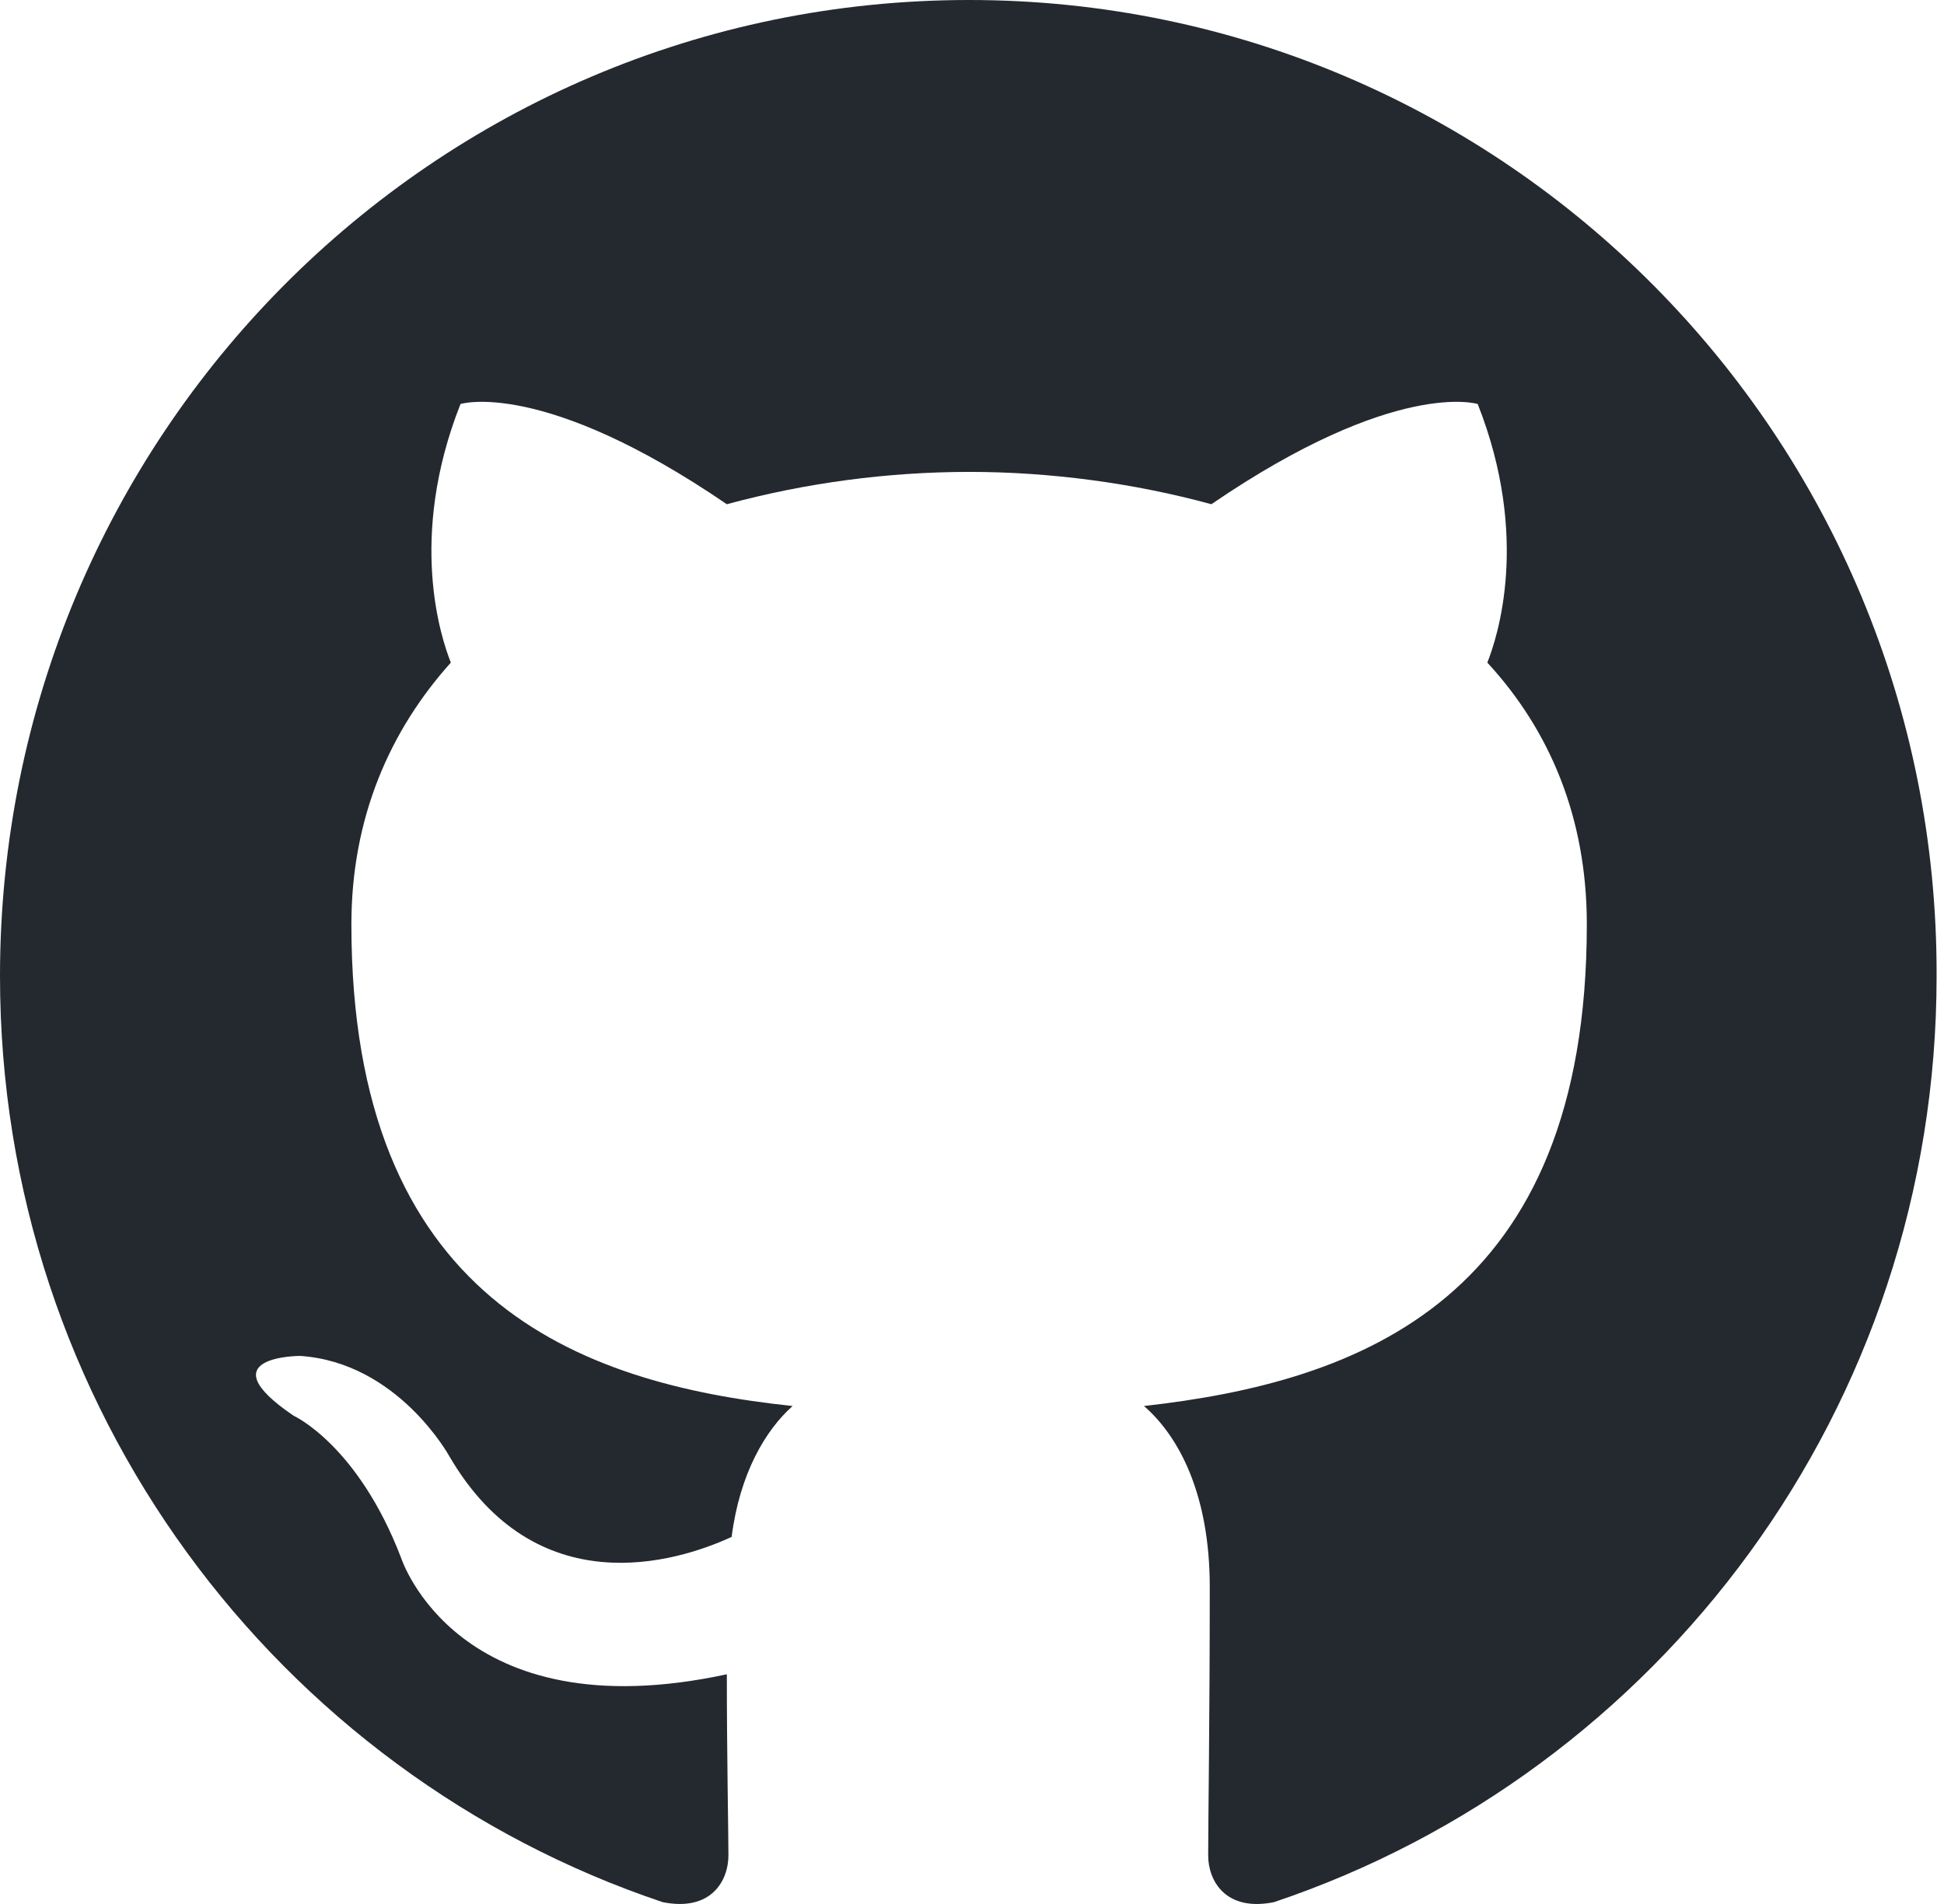
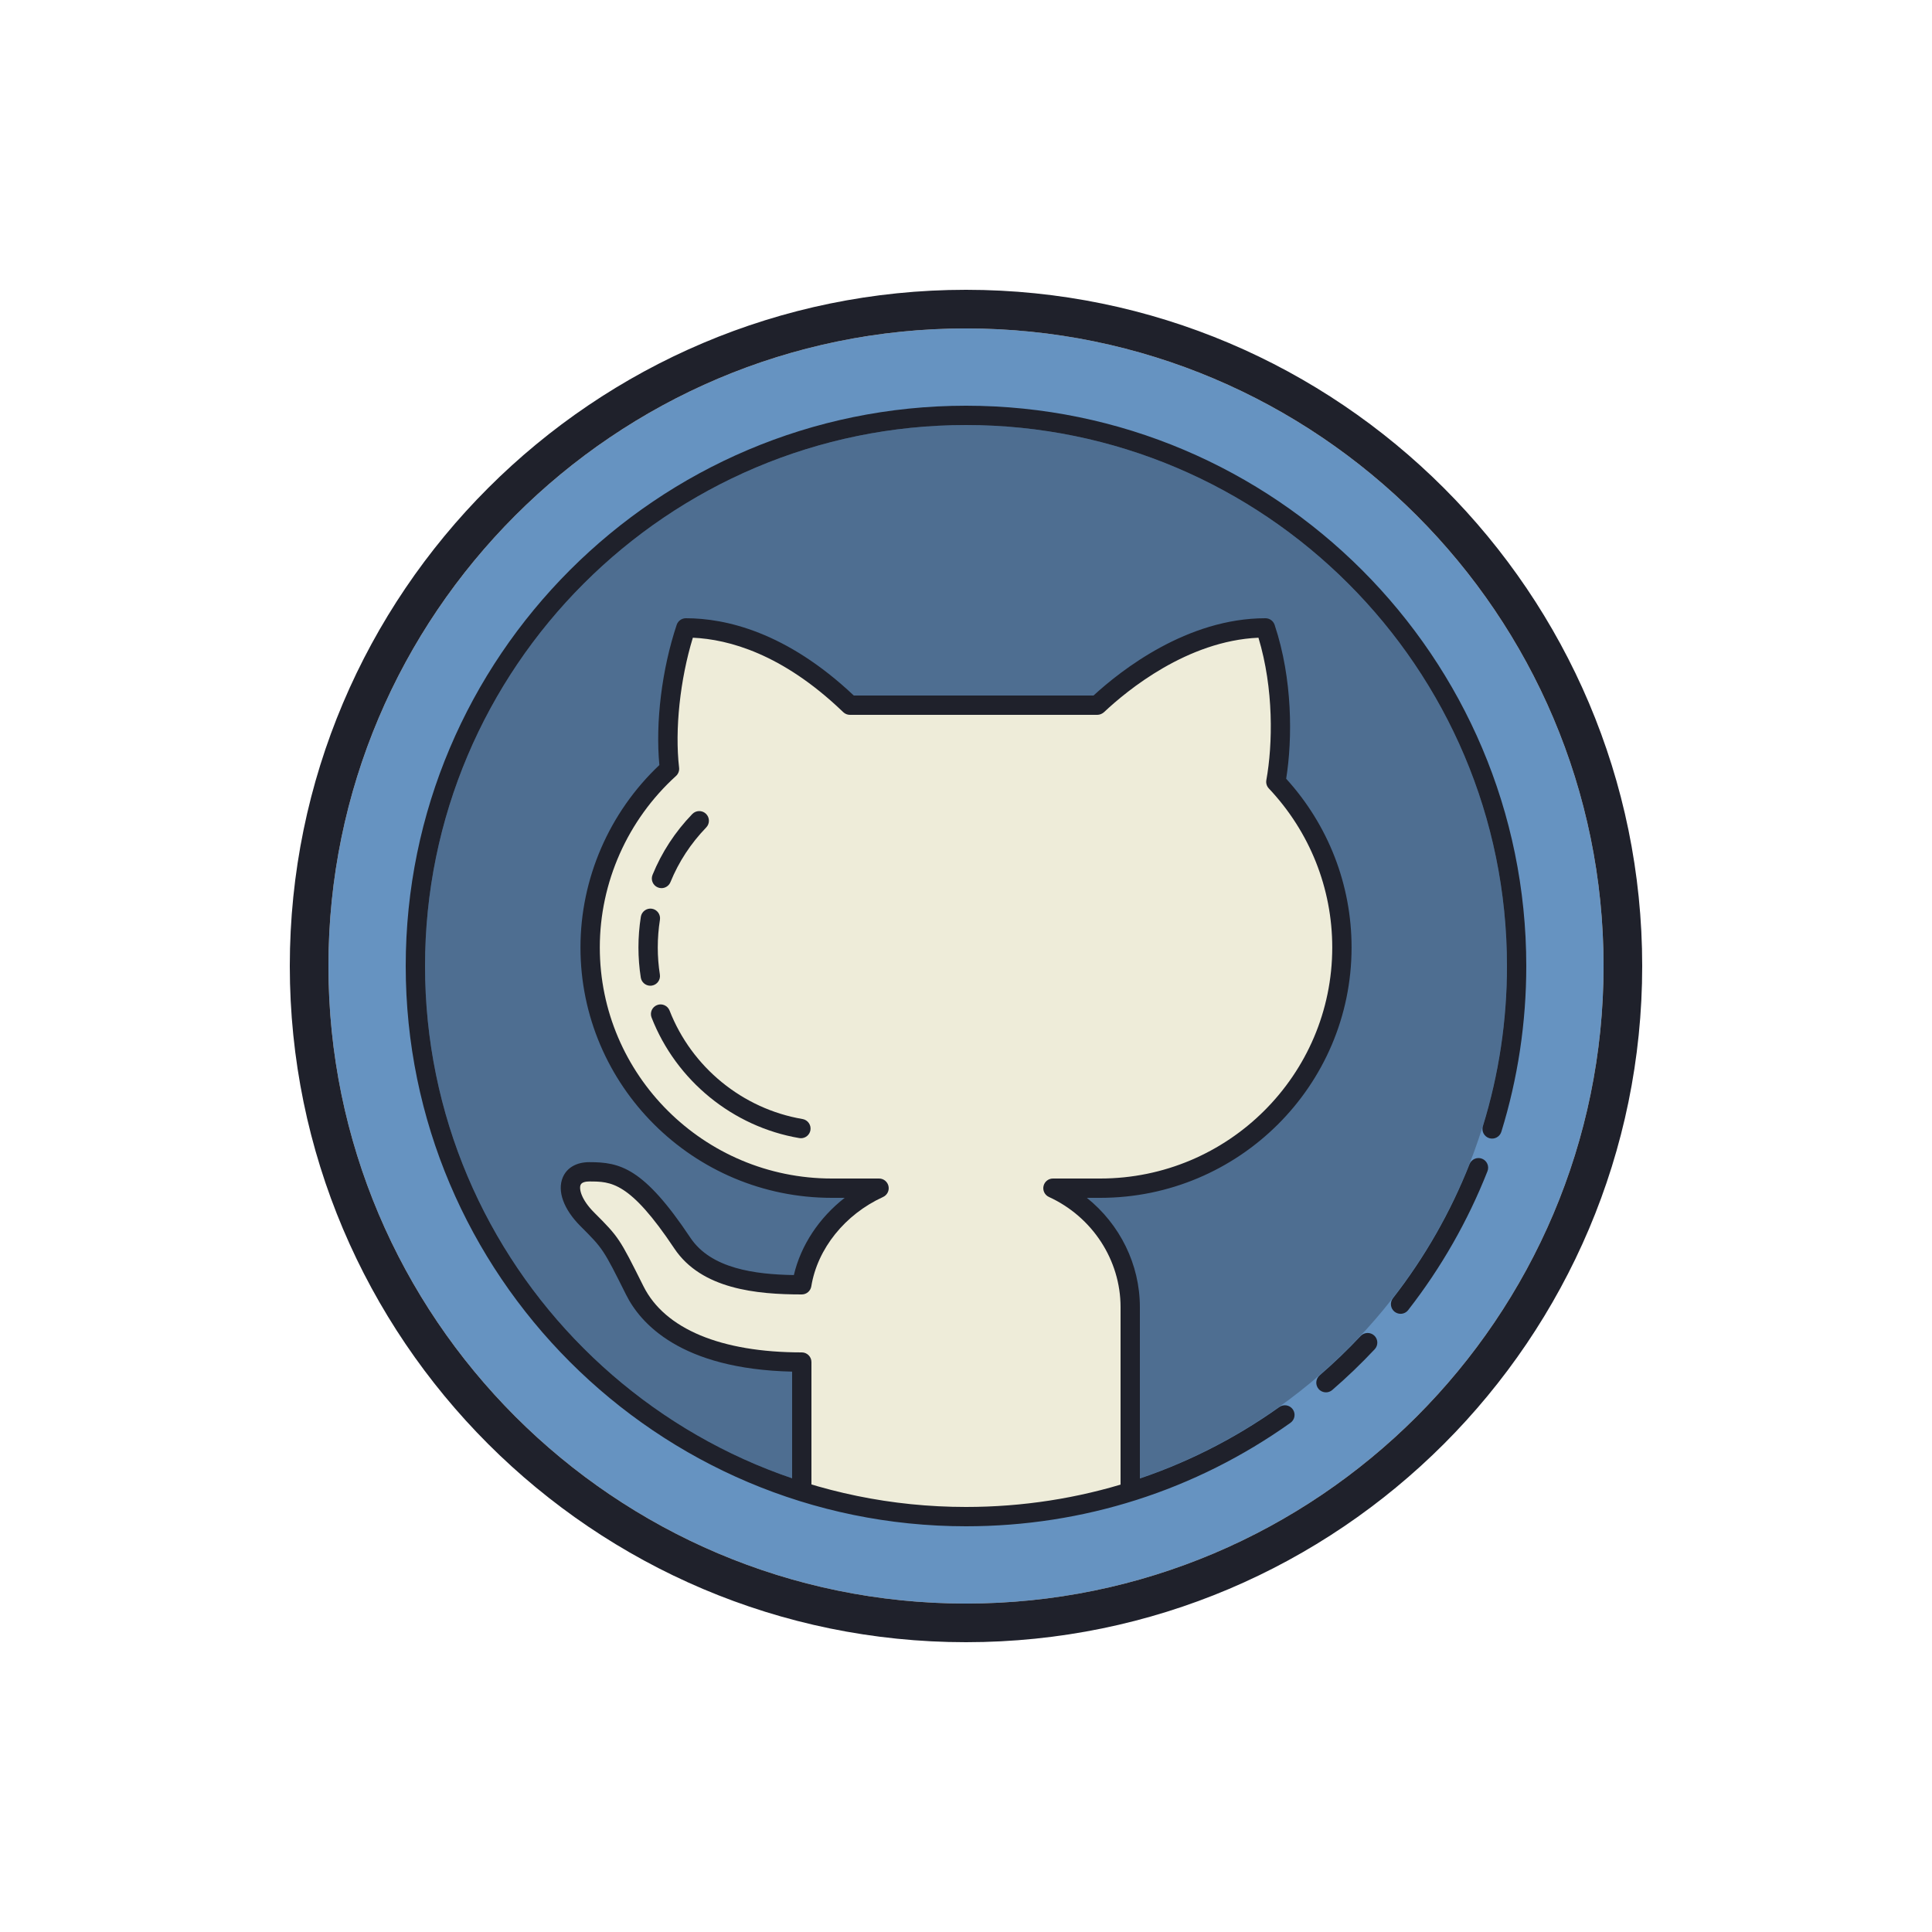
- <svg xmlns="http://www.w3.org/2000/svg" width="98" height="96">
-   <path fill-rule="evenodd" clip-rule="evenodd" d="M48.854 0C21.839 0 0 22 0 49.217c0 21.756 13.993 40.172 33.405 46.69 2.427.49 3.316-1.059 3.316-2.362 0-1.141-.08-5.052-.08-9.127-13.59 2.934-16.42-5.867-16.42-5.867-2.184-5.704-5.42-7.17-5.42-7.17-4.448-3.015.324-3.015.324-3.015 4.934.326 7.523 5.052 7.523 5.052 4.367 7.496 11.404 5.378 14.235 4.074.404-3.178 1.699-5.378 3.074-6.6-10.839-1.141-22.243-5.378-22.243-24.283 0-5.378 1.94-9.778 5.014-13.2-.485-1.222-2.184-6.275.486-13.038 0 0 4.125-1.304 13.426 5.052a46.97 46.97 0 0 1 12.214-1.63c4.125 0 8.33.571 12.213 1.63 9.302-6.356 13.427-5.052 13.427-5.052 2.67 6.763.97 11.816.485 13.038 3.155 3.422 5.015 7.822 5.015 13.2 0 18.905-11.404 23.06-22.324 24.283 1.78 1.548 3.316 4.481 3.316 9.126 0 6.6-.08 11.897-.08 13.526 0 1.304.89 2.853 3.316 2.364 19.412-6.52 33.405-24.935 33.405-46.691C97.707 22 75.788 0 48.854 0z" fill="#24292f" />
+ <svg xmlns="http://www.w3.org/2000/svg" viewBox="0 0 100 100" width="100px" height="100px">
+   <circle cx="50" cy="50" r="30" fill="#4e6e91" />
+   <path fill="#6693c1" d="M50,83c-18.196,0-33-14.804-33-33s14.804-33,33-33s33,14.804,33,33S68.196,83,50,83z M50,22 c-15.439,0-28,12.561-28,28s12.561,28,28,28s28-12.561,28-28S65.439,22,50,22z" />
+   <path fill="#eeecd9" d="M69.457,49.039c0-3.321-1.305-6.334-3.419-8.573c0.396-2.203,0.351-5.301-0.538-7.966 c-4.475,0-8.114,3.447-8.702,4H43.994c-0.589-0.552-4.019-4-8.494-4c-0.8,2.401-1.087,5.233-0.846,7.295 c-2.518,2.286-4.108,5.575-4.108,9.245c0,6.908,5.599,12.459,12.507,12.459H45.5c-2.003,0.917-3.635,2.756-4,5 c-2,0-4.864-0.182-6.181-2.158c-2.46-3.69-3.59-3.69-4.819-3.69c-1.23,0-1.33,1.23-0.1,2.46s1.23,1.23,2.46,3.69 C33.872,68.828,36.5,70.5,41.5,70.5v6.6c0,0,6.346,1.4,8.5,1.4s8.5-1.4,8.5-1.4l0-9.445c0-2.718-1.681-5.092-4-6.155h2.449 C63.858,61.5,69.457,55.947,69.457,49.039z" />
+   <path fill="#1f212b" d="M50,85c-19.299,0-35-15.701-35-35s15.701-35,35-35s35,15.701,35,35S69.299,85,50,85z M50,17 c-18.196,0-33,14.804-33,33s14.804,33,33,33s33-14.804,33-33S68.196,17,50,17z" />
+   <path fill="#1f212b" d="M50,79c-15.99,0-29-13.009-29-29s13.01-29,29-29s29,13.009,29,29c0,2.925-0.435,5.812-1.291,8.582 c-0.082,0.263-0.364,0.411-0.625,0.33c-0.264-0.082-0.412-0.361-0.33-0.625C77.581,55.612,78,52.825,78,50 c0-15.439-12.561-28-28-28S22,34.561,22,50s12.561,28,28,28c5.856,0,11.464-1.788,16.217-5.171c0.225-0.16,0.536-0.107,0.697,0.117 c0.16,0.225,0.107,0.537-0.117,0.697C61.873,77.147,56.065,79,50,79z" />
+   <path fill="#1f212b" d="M68.631,72.068c-0.14,0-0.279-0.059-0.378-0.173c-0.181-0.209-0.158-0.525,0.051-0.706 c0.739-0.638,1.452-1.324,2.122-2.037c0.188-0.202,0.505-0.21,0.706-0.023c0.201,0.189,0.212,0.505,0.023,0.707 c-0.693,0.739-1.433,1.449-2.197,2.11C68.863,72.028,68.747,72.068,68.631,72.068z" />
+   <path fill="#1f212b" d="M72.494,68.002c-0.107,0-0.216-0.035-0.308-0.105c-0.218-0.17-0.257-0.484-0.087-0.702 c1.649-2.118,2.982-4.452,3.963-6.938c0.101-0.258,0.392-0.382,0.648-0.282c0.257,0.102,0.383,0.392,0.281,0.648 c-1.015,2.575-2.396,4.993-4.104,7.186C72.79,67.936,72.643,68.002,72.494,68.002z" />
+   <path fill="#1f212b" d="M58.5,77.6c-0.276,0-0.5-0.224-0.5-0.5v-9.445c0-2.431-1.456-4.668-3.708-5.701 c-0.214-0.098-0.331-0.332-0.28-0.561C54.062,61.164,54.265,61,54.5,61h2.449c6.621,0,12.008-5.366,12.008-11.961 c0-3.064-1.166-5.987-3.282-8.229c-0.109-0.115-0.157-0.275-0.129-0.432c0.333-1.854,0.39-4.725-0.409-7.37 c-3.682,0.162-6.795,2.725-7.987,3.848C57.057,36.943,56.925,37,56.798,37H43.993c-0.127,0-0.249-0.048-0.342-0.135l-0.092-0.087 c-3.078-2.927-5.829-3.686-7.697-3.77c-0.662,2.162-0.941,4.762-0.712,6.729c0.019,0.16-0.042,0.319-0.161,0.428 c-2.506,2.275-3.943,5.51-3.943,8.875C31.046,55.635,36.433,61,43.053,61H45.5c0.235,0,0.438,0.164,0.488,0.394 c0.051,0.229-0.066,0.463-0.28,0.561c-1.974,0.904-3.397,2.676-3.715,4.625C41.954,66.822,41.745,67,41.5,67 c-2.333,0-5.191-0.271-6.598-2.38c-2.311-3.467-3.28-3.467-4.403-3.467c-0.14,0-0.385,0.023-0.448,0.178 c-0.086,0.206,0.031,0.756,0.702,1.428c1.287,1.287,1.311,1.335,2.554,3.82C34.409,68.785,37.319,70,41.5,70 c0.276,0,0.5,0.224,0.5,0.5v6.6c0,0.276-0.224,0.5-0.5,0.5S41,77.376,41,77.1v-6.105c-5.797-0.131-7.866-2.525-8.588-3.969 c-1.194-2.387-1.194-2.387-2.366-3.56c-0.869-0.869-1.213-1.81-0.919-2.518c0.209-0.505,0.709-0.795,1.372-0.795 c1.588,0,2.81,0.272,5.235,3.912c1.069,1.604,3.359,1.9,5.356,1.932c0.362-1.545,1.309-2.965,2.63-3.997h-0.668 c-7.172,0-13.007-5.813-13.007-12.959c0-3.562,1.485-6.988,4.084-9.442c-0.209-2.203,0.128-4.956,0.896-7.257 C35.094,32.138,35.285,32,35.5,32c2.036,0,5.192,0.696,8.692,4h12.409c1.427-1.311,4.847-4,8.898-4 c0.215,0,0.406,0.138,0.475,0.342c0.935,2.802,0.928,5.901,0.598,7.965c2.185,2.404,3.385,5.495,3.385,8.732 C69.957,56.186,64.122,62,56.949,62h-0.693C57.963,63.368,59,65.442,59,67.655V77.1C59,77.376,58.776,77.6,58.5,77.6z" />
+   <path fill="#1f212b" d="M34.238,45.97c-0.063,0-0.127-0.012-0.188-0.037c-0.256-0.104-0.379-0.396-0.274-0.651 c0.476-1.167,1.167-2.226,2.057-3.148c0.192-0.198,0.509-0.204,0.707-0.013c0.199,0.192,0.205,0.508,0.014,0.707 c-0.802,0.831-1.425,1.783-1.852,2.831C34.622,45.853,34.436,45.97,34.238,45.97z" />
+   <path fill="#1f212b" d="M33.66,51.021c-0.241,0-0.454-0.176-0.493-0.422c-0.08-0.51-0.121-1.034-0.121-1.558 c0-0.533,0.042-1.067,0.124-1.59c0.044-0.273,0.305-0.459,0.572-0.416c0.272,0.043,0.459,0.299,0.416,0.572 c-0.074,0.471-0.112,0.953-0.112,1.434c0,0.472,0.037,0.943,0.109,1.402c0.043,0.273-0.144,0.529-0.416,0.572 C33.713,51.019,33.687,51.021,33.66,51.021z" />
+   <path fill="#1f212b" d="M41.457,58.914c-0.028,0-0.057-0.002-0.085-0.007c-3.442-0.585-6.372-2.975-7.646-6.238 c-0.101-0.257,0.026-0.547,0.284-0.647c0.256-0.101,0.547,0.027,0.647,0.284c1.146,2.938,3.783,5.089,6.882,5.615 c0.271,0.046,0.455,0.305,0.409,0.577C41.907,58.741,41.696,58.914,41.457,58.914z" />
</svg>
